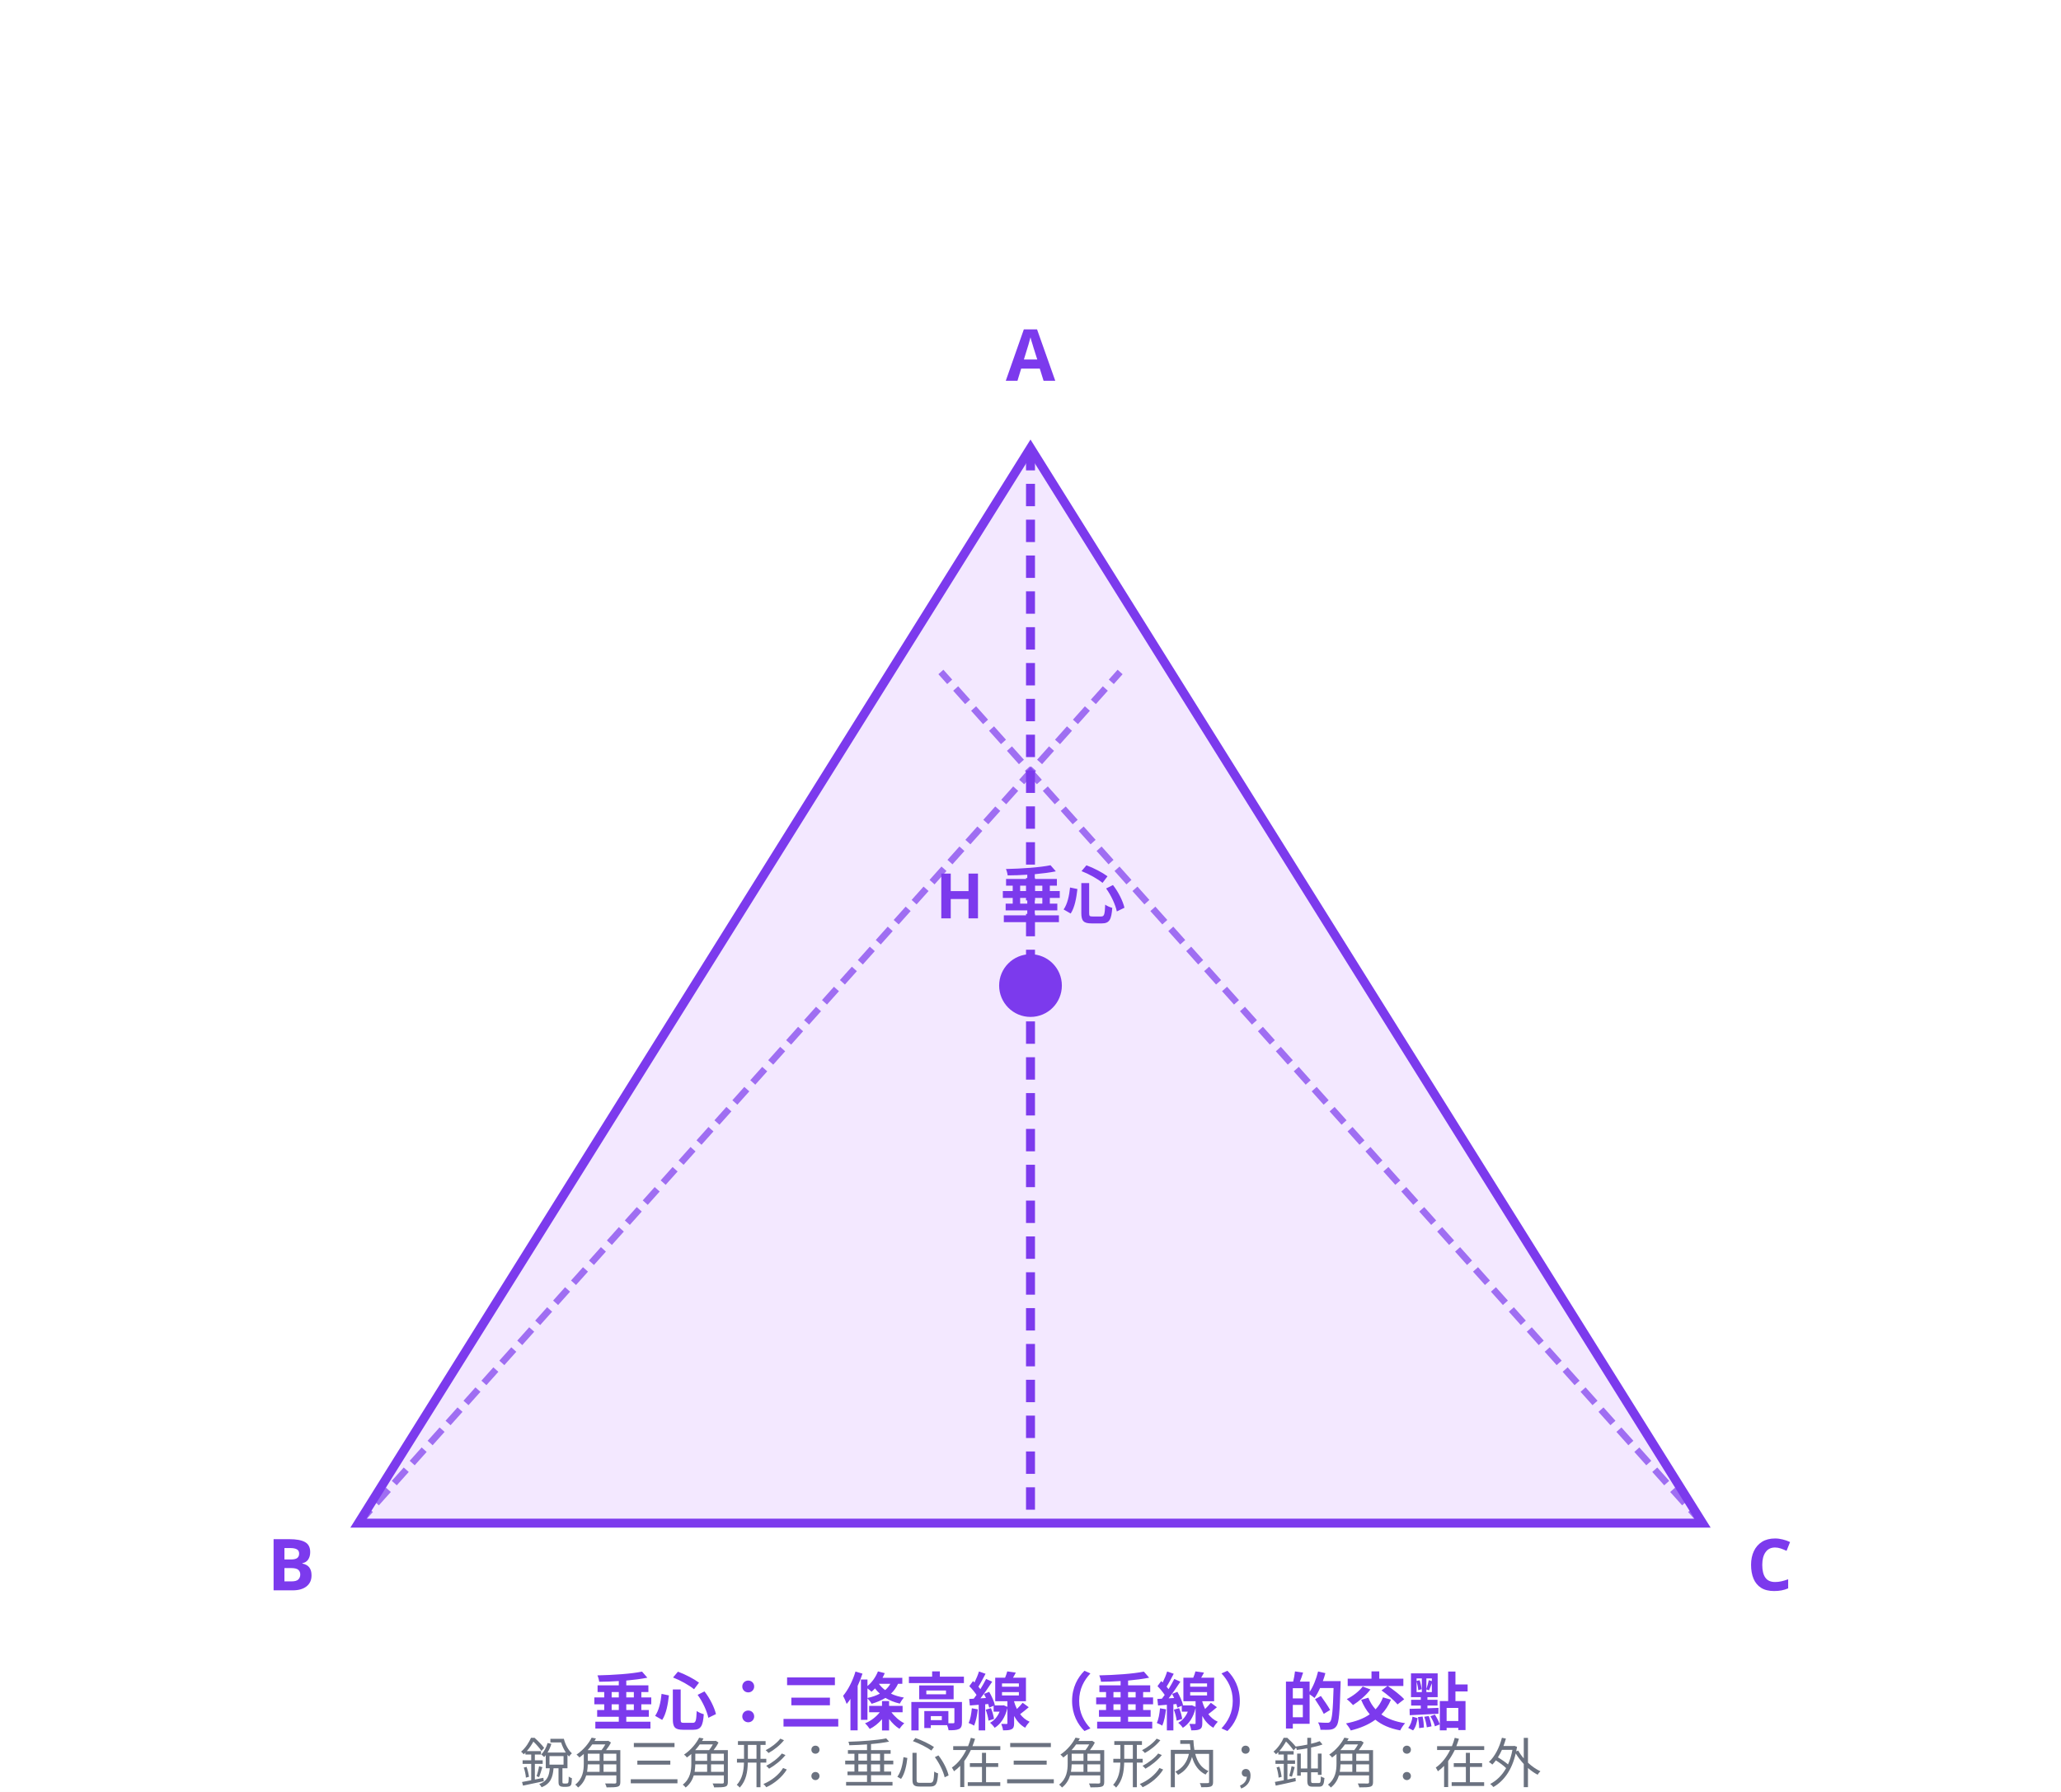
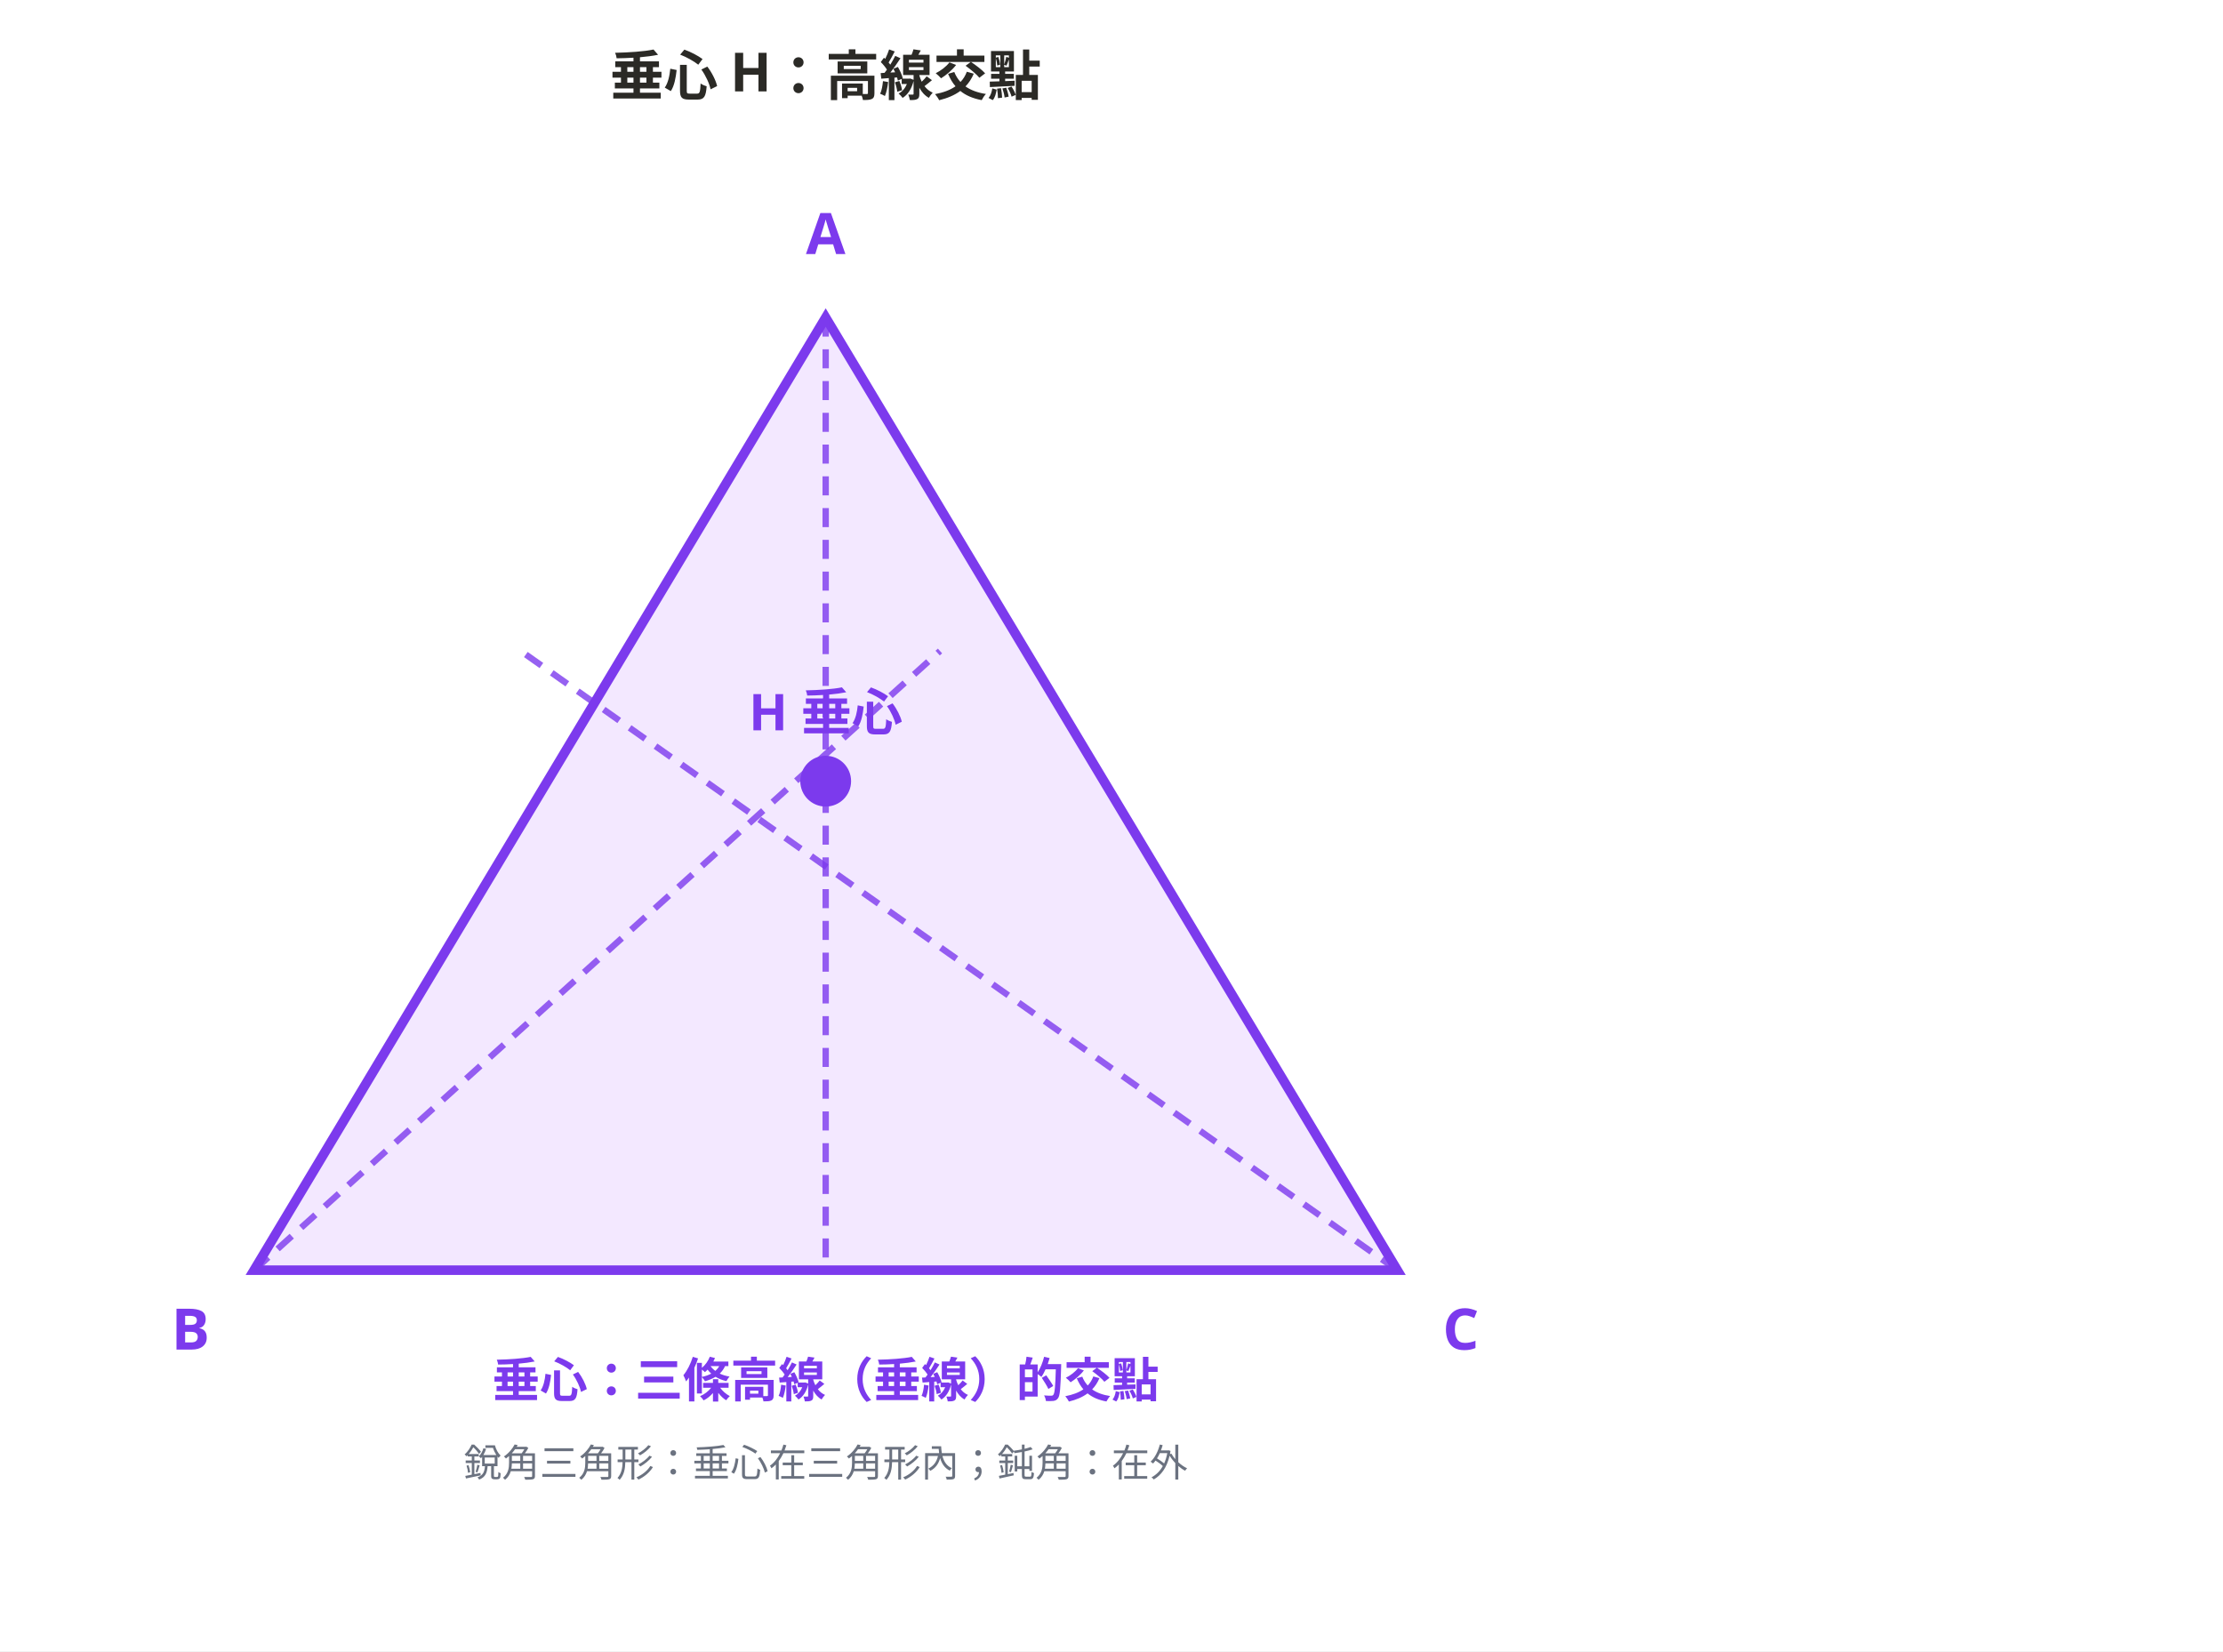
- <svg xmlns="http://www.w3.org/2000/svg" viewBox="0 0 460 400" width="460" height="400" font-family="Microsoft JhengHei,PingFang TC,Noto Sans TC,sans-serif">
-   <rect x="0" y="0" width="460" height="400" fill="#ffffff" />
-   <polygon points="230,100 80,340 380,340" fill="#f3e8ff" stroke="#7c3aed" stroke-width="2" />
-   <text x="230" y="85" font-size="16" fill="#7c3aed" text-anchor="middle" font-weight="bold">A</text>
-   <text x="65" y="355" font-size="16" fill="#7c3aed" text-anchor="middle" font-weight="bold">B</text>
-   <text x="395" y="355" font-size="16" fill="#7c3aed" text-anchor="middle" font-weight="bold">C</text>
-   <line x1="230" y1="100" x2="230" y2="340" stroke="#7c3aed" stroke-width="2" stroke-dasharray="5,3" />
-   <line x1="80" y1="340" x2="250" y2="150" stroke="#7c3aed" stroke-width="1.5" stroke-dasharray="4,2" opacity="0.7" />
-   <line x1="380" y1="340" x2="210" y2="150" stroke="#7c3aed" stroke-width="1.5" stroke-dasharray="4,2" opacity="0.7" />
-   <circle cx="230" cy="220" r="7" fill="#7c3aed" />
-   <text x="230" y="205" font-size="14" fill="#7c3aed" text-anchor="middle" font-weight="bold">H 垂心</text>
-   <text x="230" y="385" font-size="14" fill="#7c3aed" text-anchor="middle" font-weight="bold">垂心：三條高線（垂線）的交點</text>
-   <text x="230" y="398" font-size="12" fill="#6b7280" text-anchor="middle">銳角三角形：垂心在三角形內；鈍角：在外</text>
+ <svg xmlns="http://www.w3.org/2000/svg" viewBox="0 0 700 520" width="700" height="520" font-family="Microsoft JhengHei,PingFang TC,Noto Sans TC,sans-serif">
+   <rect x="0" y="0" width="700" height="520" fill="#ffffff" />
+   <polygon points="260,100 80,400 440,400" fill="#f3e8ff" stroke="#7c3aed" stroke-width="3" />
+   <text x="260" y="80" font-size="18" fill="#7c3aed" text-anchor="middle" font-weight="bold">A</text>
+   <text x="60" y="425" font-size="18" fill="#7c3aed" text-anchor="middle" font-weight="bold">B</text>
+   <text x="460" y="425" font-size="18" fill="#7c3aed" text-anchor="middle" font-weight="bold">C</text>
+   <line x1="260" y1="100" x2="260" y2="400" stroke="#7c3aed" stroke-width="2" stroke-dasharray="6,4" opacity="0.8" />
+   <line x1="80" y1="400" x2="296" y2="205" stroke="#7c3aed" stroke-width="2" stroke-dasharray="6,4" opacity="0.8" />
+   <line x1="440" y1="400" x2="164" y2="205" stroke="#7c3aed" stroke-width="2" stroke-dasharray="6,4" opacity="0.8" />
+   <circle cx="260" cy="246" r="8" fill="#7c3aed" />
+   <text x="260" y="230" font-size="16" fill="#7c3aed" text-anchor="middle" font-weight="bold">H 垂心</text>
+   <text x="260" y="440" font-size="15" fill="#7c3aed" text-anchor="middle" font-weight="bold">垂心：三條高線（垂線）的交點</text>
+   <text x="260" y="465" font-size="12" fill="#6b7280" text-anchor="middle">銳角三角形：垂心在三角形內；鈍角：在外</text>
+   <text x="260" y="30" font-size="17" fill="#2b2a26" text-anchor="middle" font-weight="bold">垂心 H：高線交點</text>
</svg>
